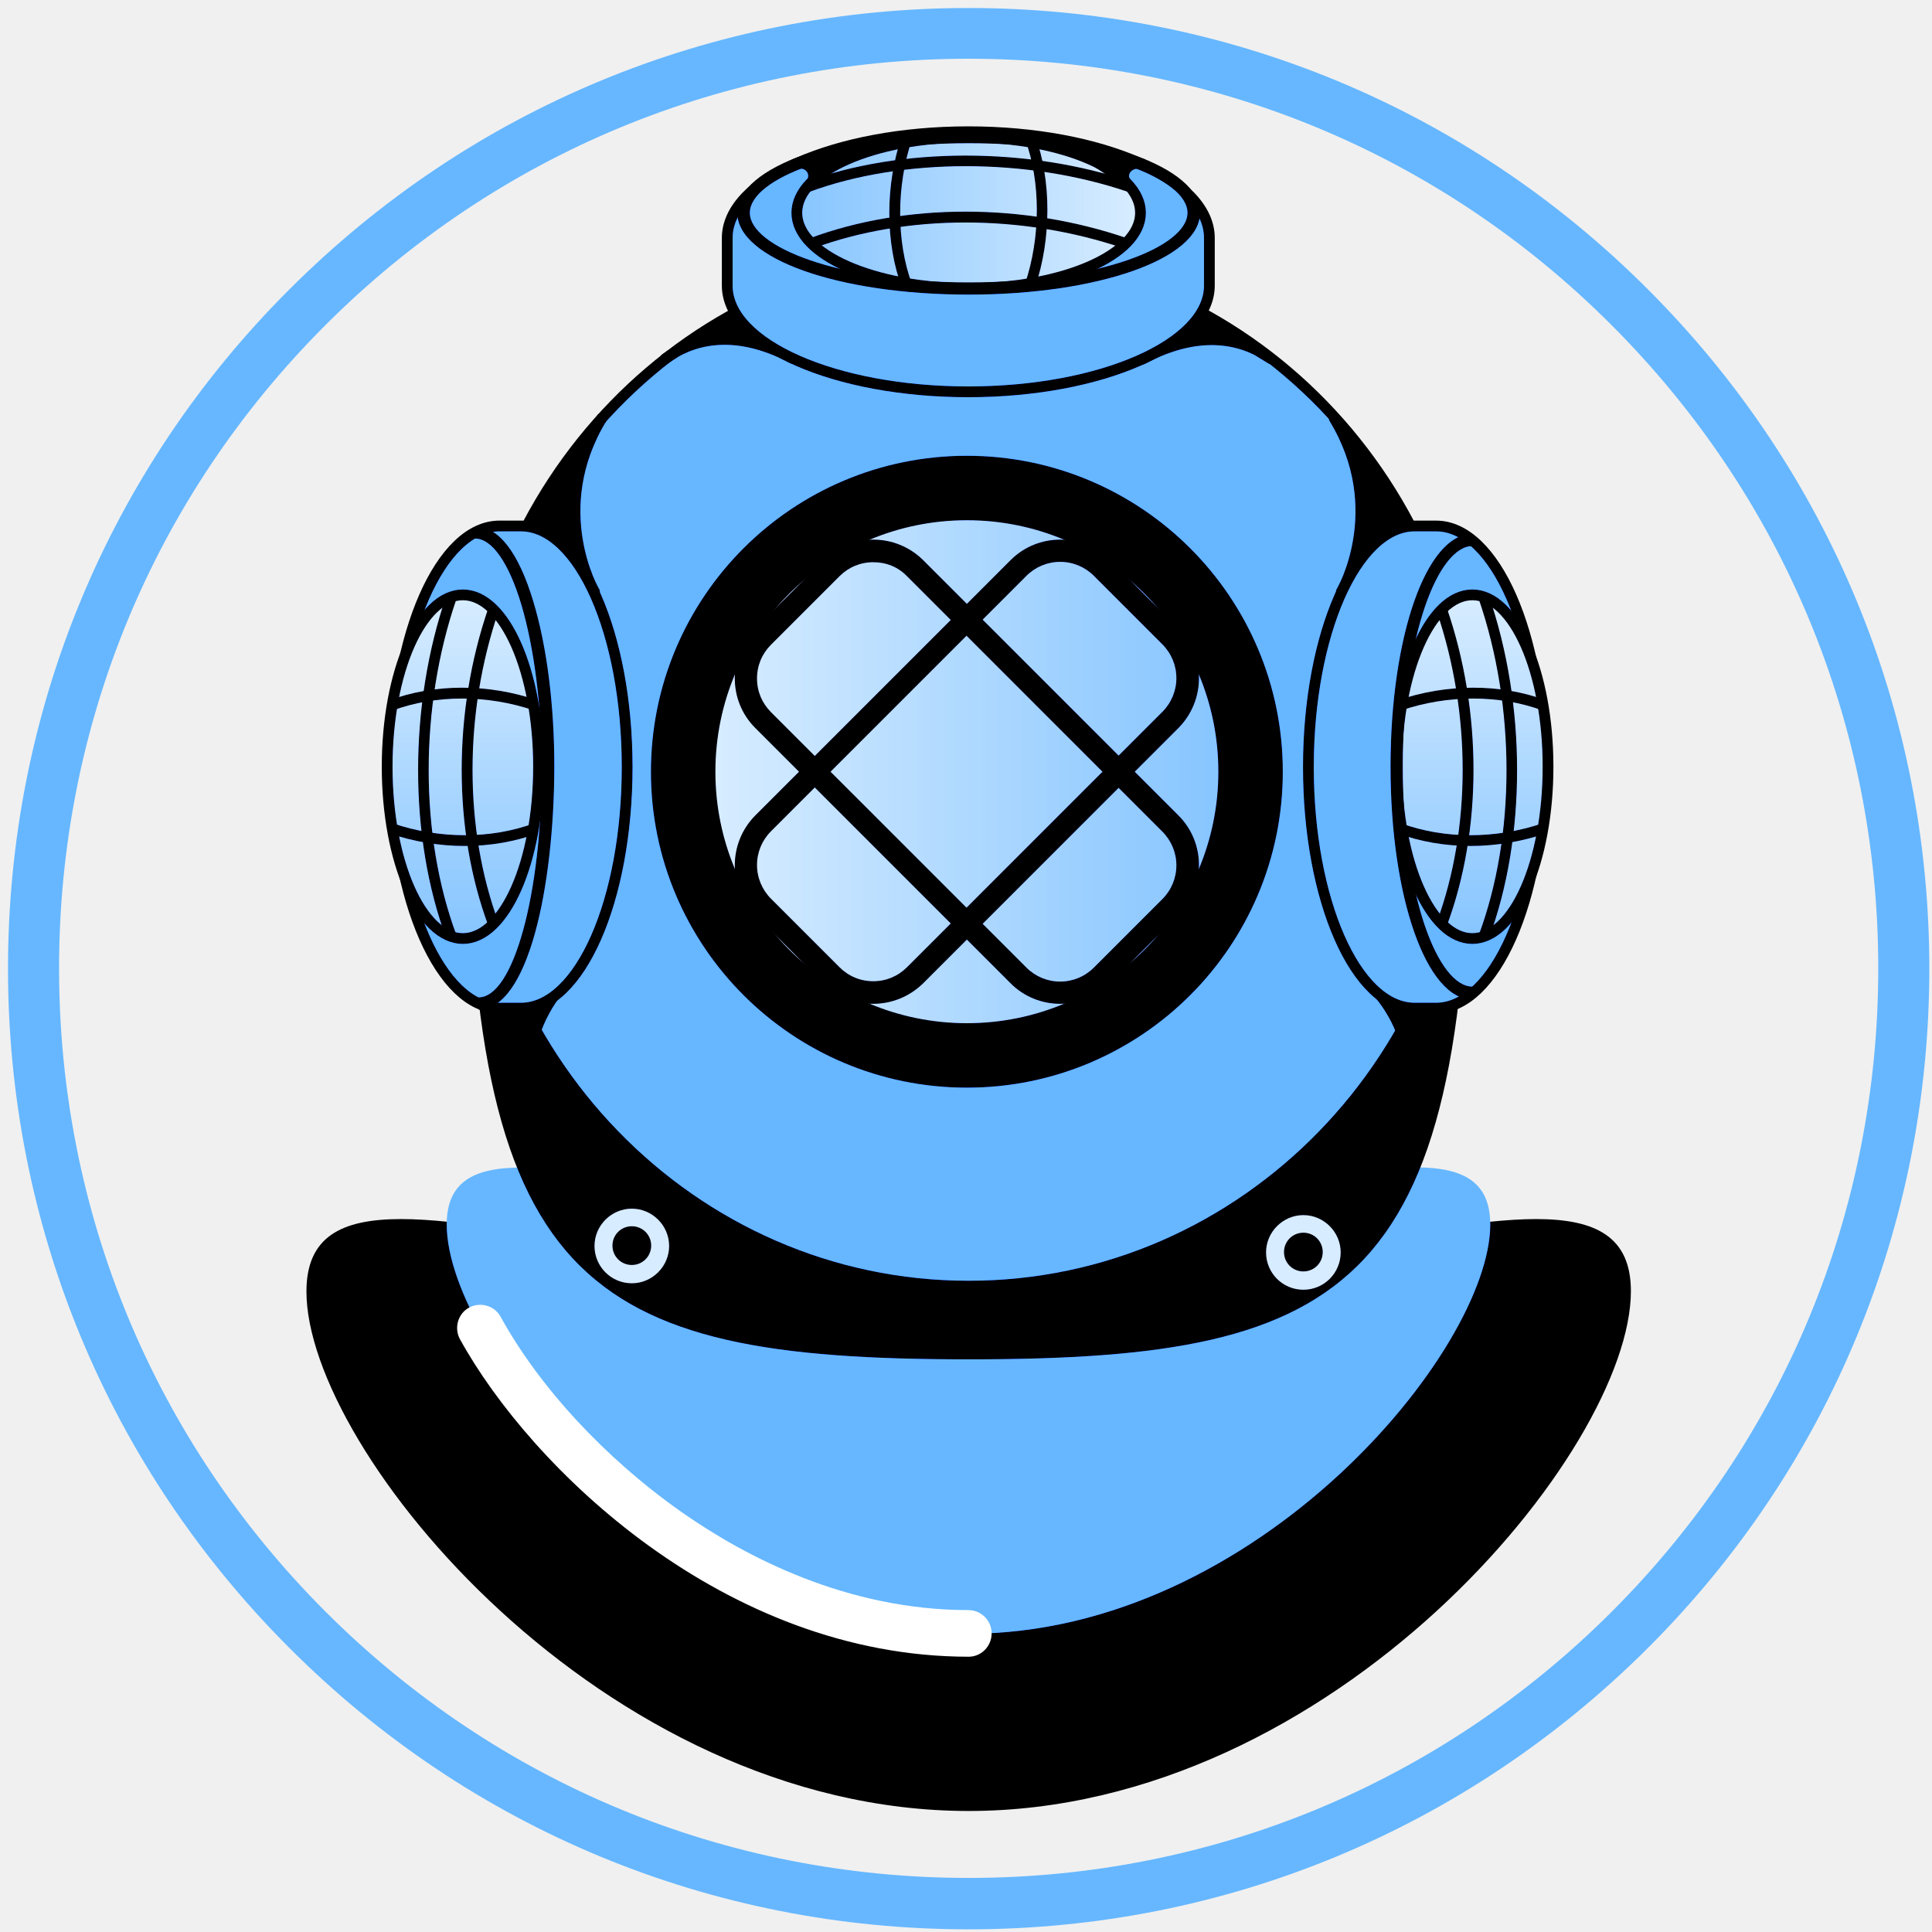
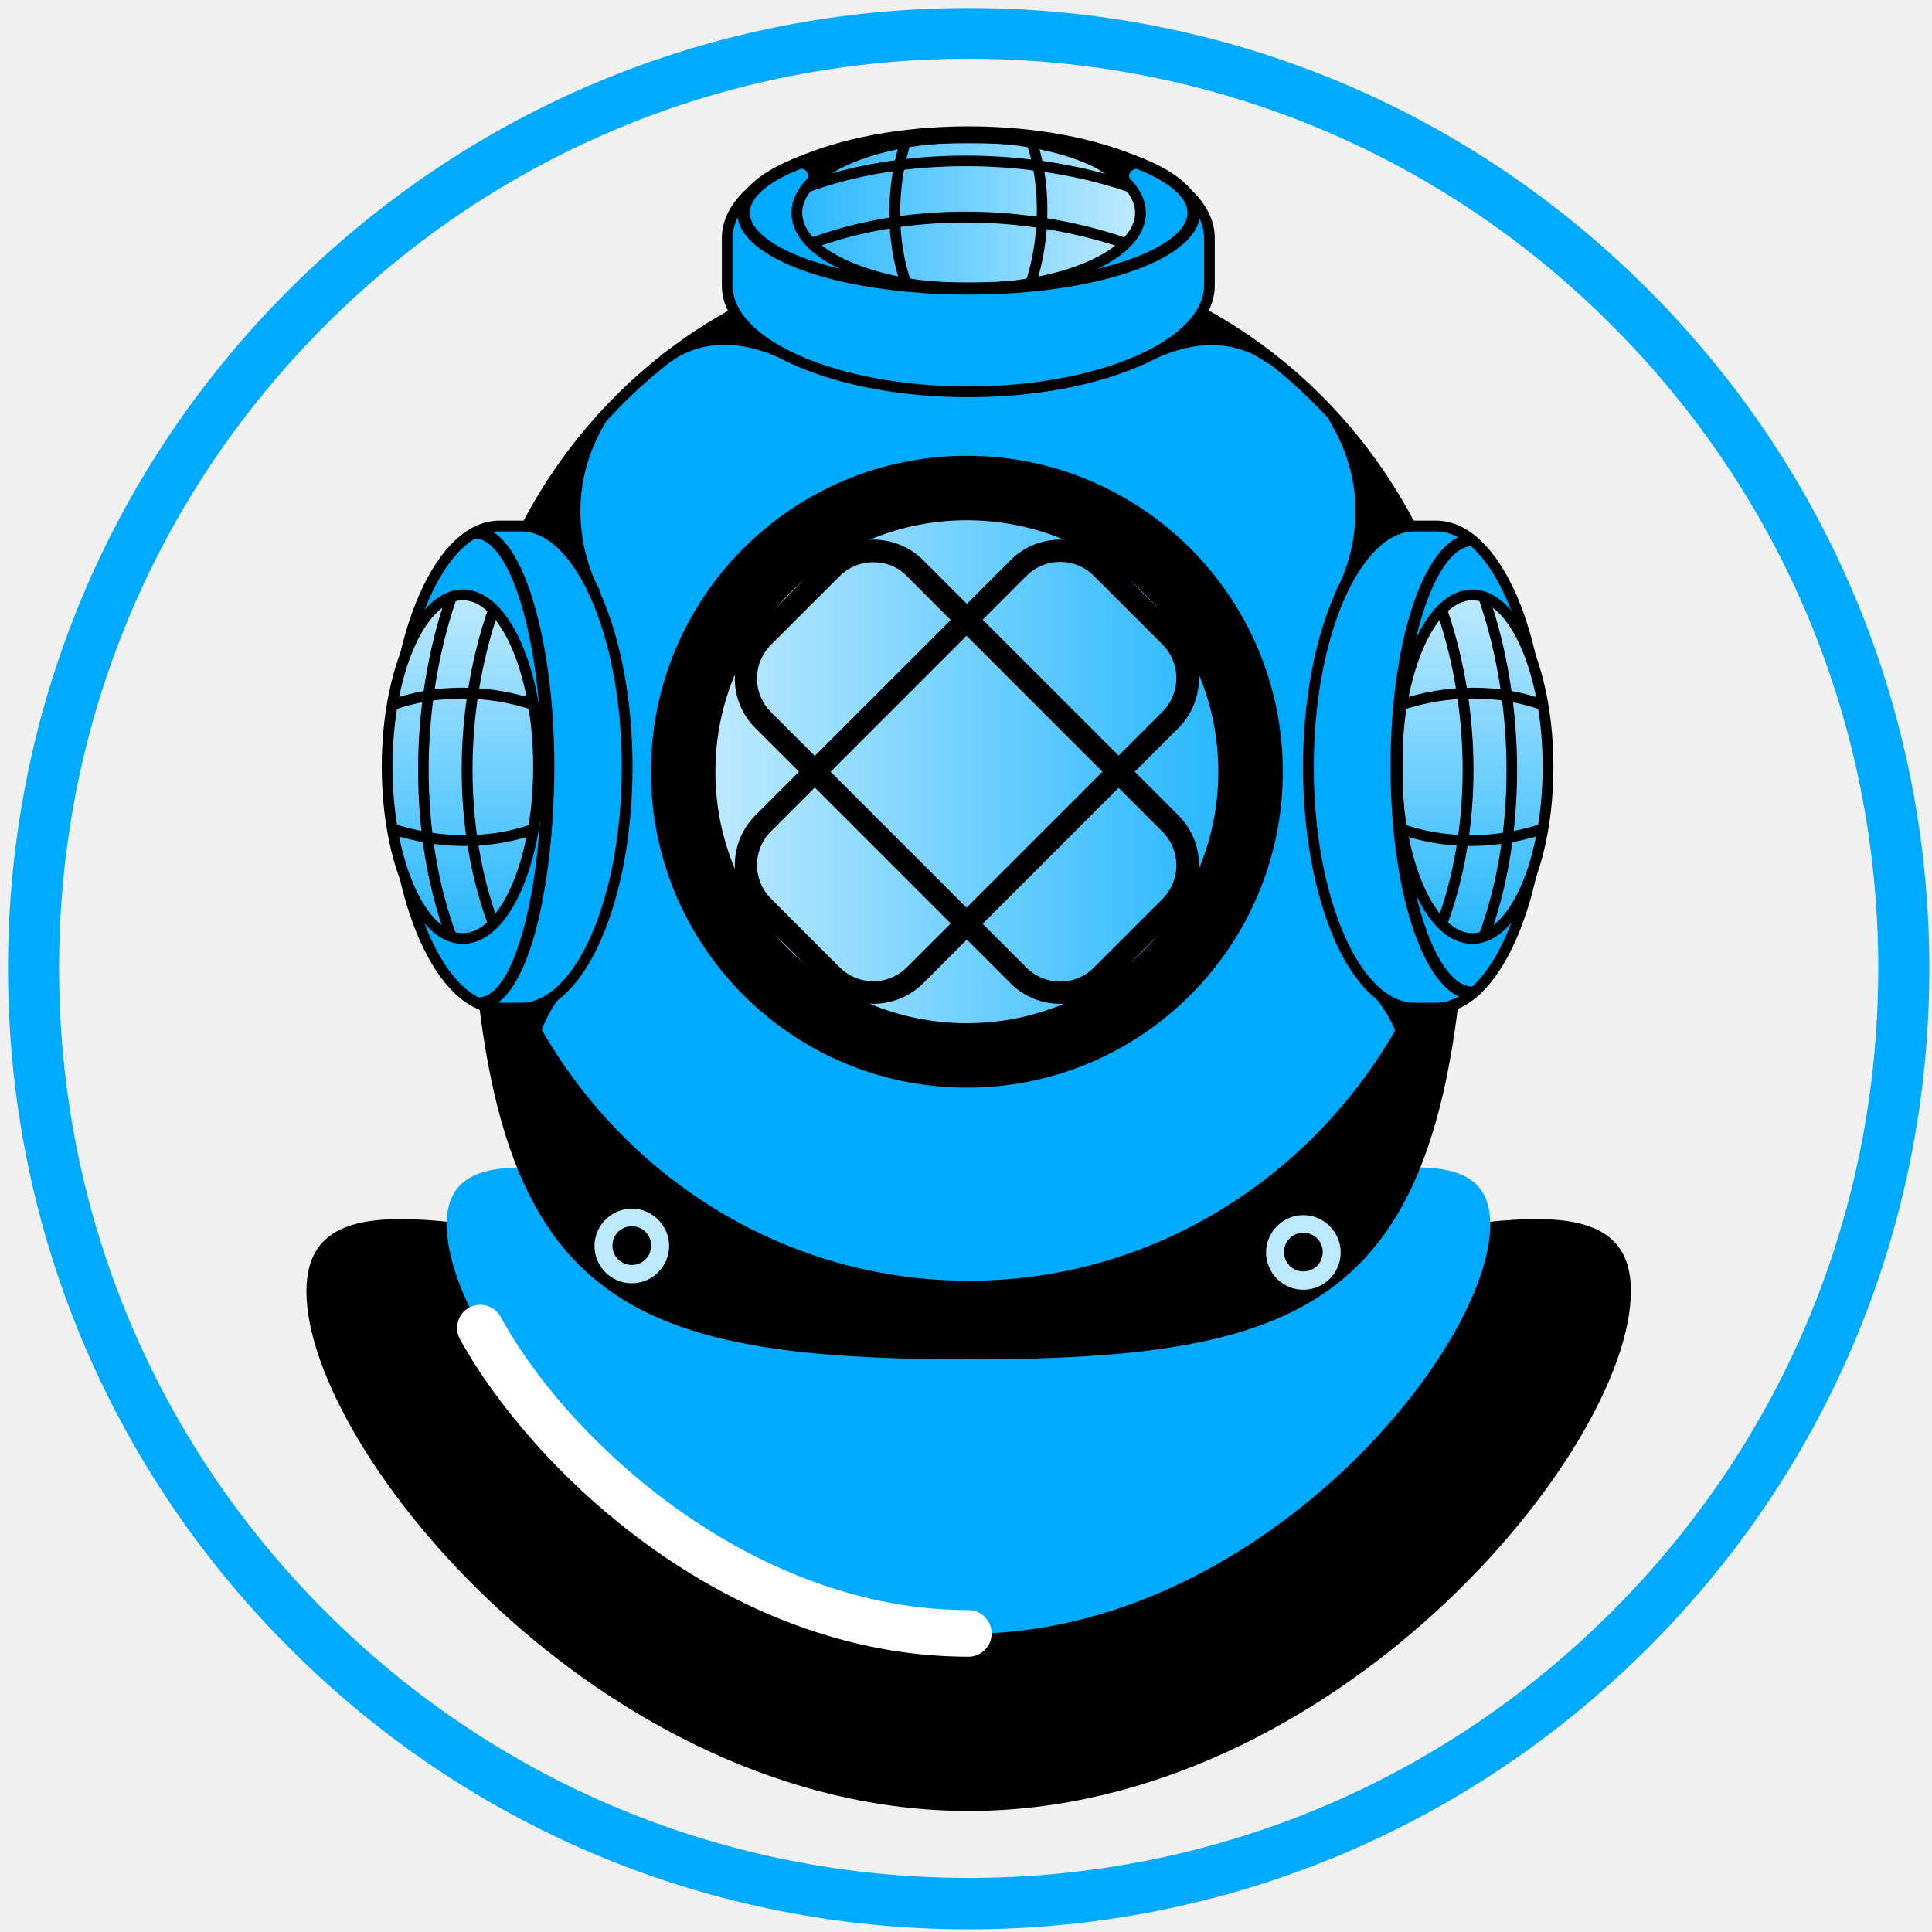
- <svg xmlns="http://www.w3.org/2000/svg" viewBox="0 0 1417.3 1417.3" style="enable-background:new 0 0 1417.3 1417.3" xml:space="preserve">
-   <defs>
-     <linearGradient id="c" gradientUnits="userSpaceOnUse" x1="221.06" y1="1266.04" x2="316.775" y2="1266.04" gradientTransform="rotate(179.899 496.251 848.76) scale(1.09098)">
-       <stop offset="0" style="stop-color:#ffeabd" />
-       <stop offset="1" style="stop-color:#ffc027" />
-     </linearGradient>
-     <linearGradient y2="500.892" x2="772.494" y1="500.892" x1="629.244" gradientUnits="userSpaceOnUse" id="f" gradientTransform="translate(-66.042 -60.229) scale(1.09098)">
-       <stop style="stop-color:#ffeabd" offset="0" />
-       <stop style="stop-color:#ffc027" offset="1" />
-     </linearGradient>
-     <filter style="color-interpolation-filters:sRGB" id="b" x="0" y="-.003" width="1" height="1.003">
-       <feColorMatrix type="hueRotate" values="180" result="color1" />
-       <feColorMatrix type="saturate" values="1" result="color2" />
-     </filter>
-     <filter style="color-interpolation-filters:sRGB" id="a" x="0" y="0" width="1" height="1">
-       <feColorMatrix type="hueRotate" values="180" result="color1" />
-       <feColorMatrix type="saturate" values="1" result="color2" />
-     </filter>
-   </defs>
-   <g style="filter:url(#a)">
-     <path class="st0" d="M701.4 835.3c-76.9 0-149.2-29.9-203.5-84.3-54.4-54.4-84.3-126.7-84.3-203.5s29.9-149.2 84.3-203.5c54.4-54.4 126.7-84.3 203.5-84.3s149.2 29.9 203.5 84.3c54.4 54.4 84.3 126.7 84.3 203.5S959.3 696.7 904.9 751c-54.4 54.3-126.7 84.3-203.5 84.3zm0-560.4c-72.8 0-141.2 28.3-192.7 79.8s-79.8 119.9-79.8 192.7c0 72.8 28.3 141.2 79.8 192.7s119.9 79.8 192.7 79.8c72.8 0 141.2-28.3 192.7-79.8s79.8-119.9 79.8-192.7c0-72.8-28.4-141.2-79.9-192.7-51.4-51.5-119.9-79.8-192.6-79.8z" style="fill:#ffae00" transform="translate(-1006.921 -630.064) scale(2.44871)" />
-   </g>
-   <g transform="translate(-975.933 -606.787) scale(2.4122)" style="filter:url(#b)">
-     <path d="M699.171 800.336c-65.568 0-116.625-37.857-141.172-60.331-34.366-31.53-58.368-70.914-58.368-95.788 0-14.183 8.073-20.183 27.056-20.183 14.292 0 33.712 3.382 56.186 7.418 32.511 5.673 72.986 12.874 116.407 12.874s83.897-7.091 116.408-12.874c22.474-3.927 41.894-7.418 56.186-7.418 18.983 0 27.056 6 27.056 20.183 0 24.874-24.002 64.259-58.368 95.788-24.765 22.583-75.823 60.331-141.39 60.331z" />
-     <path d="M871.764 625.888c8.946 0 15.165 1.31 19.202 4.146 4.036 2.837 6 7.31 6 14.183 0 19.965-18.11 58.04-57.822 94.479-24.329 22.365-74.95 59.894-139.973 59.894-65.022 0-115.644-37.53-139.972-59.894-39.712-36.44-57.822-74.514-57.822-94.48 0-6.872 1.854-11.345 6-14.182 4.037-2.837 10.255-4.146 19.201-4.146 14.074 0 33.493 3.382 55.859 7.31 32.62 5.782 73.204 12.873 116.734 12.873s84.115-7.09 116.735-12.873c22.365-3.928 41.676-7.31 55.858-7.31m0-3.6c-35.238 0-99.388 20.183-172.593 20.183s-137.354-20.183-172.593-20.183c-18.328 0-28.802 5.455-28.802 22.038 0 48.44 90.225 157.974 201.395 157.974 111.171 0 201.395-109.644 201.395-158.083 0-16.474-10.582-21.929-28.802-21.929z" />
-     <path style="fill:#ffae00;stroke-width:1.091" d="M857.798 623.924c0 38.184-71.023 124.48-158.737 124.48-87.715 0-158.629-86.405-158.629-124.48s71.023-1.419 158.738-1.419 158.628-36.766 158.628 1.419z" class="st0" />
-     <path style="fill:#fff" d="M701.4 747.6c-68.2 0-122.2-52.9-141.8-88.5-1.7-3.1-.6-7.1 2.5-8.8 3.1-1.7 7.1-.6 8.8 2.5 10.9 19.8 29.3 39.6 50.5 54.5 17.7 12.4 46 27.3 79.9 27.3 3.6 0 6.5 2.9 6.5 6.5s-2.9 6.5-6.4 6.5z" transform="translate(-66.042 -60.229) scale(1.09098)" />
-     <path d="M699.171 663.309c-32.838 0-55.421-1.855-73.204-5.891-20.293-4.692-34.912-12.438-46.04-24.33-22.365-24.11-31.53-66.876-31.53-147.39 0-85.643 67.642-155.356 150.774-155.356 83.133 0 150.774 69.713 150.774 155.355 0 80.515-9.164 123.281-31.53 147.392-23.346 25.201-62.95 30.22-119.244 30.22z" />
-     <path d="M699.171 331.978c39.821 0 77.242 15.929 105.389 44.949 28.147 29.02 43.748 67.64 43.748 108.661 0 80.078-8.946 122.517-31.093 146.3-10.8 11.674-25.201 19.311-45.166 23.893-17.674 4.037-40.148 5.891-72.878 5.891s-55.203-1.854-72.877-5.89c-19.965-4.583-34.366-12.22-45.167-23.893-22.037-23.784-31.093-66.223-31.093-146.3 0-41.022 15.492-79.642 43.749-108.662 28.038-28.911 65.568-44.949 105.388-44.949m0-3.273c-84.223 0-152.41 70.26-152.41 156.992 0 156.992 34.366 179.248 152.41 179.248s152.41-22.256 152.41-179.248c0-86.733-68.295-156.992-152.41-156.992z" />
-     <ellipse style="fill:#ffae00;stroke:#000;stroke-width:3.273;stroke-linecap:round;stroke-linejoin:round;stroke-miterlimit:10" ry="156.992" rx="152.41" cy="485.697" cx="699.17" class="st2" />
-     <path style="stroke:#000;stroke-width:3.273;stroke-linecap:round;stroke-linejoin:round;stroke-miterlimit:10" d="M606.873 360.67c6.982-5.127 19.856-10.145 38.839-.108l-15.492-14.729zM791.14 360.67c-6.983-5.127-20.184-10.036-39.167.11l14.838-14.947z" class="st3" />
-     <path style="fill:#ffae00;stroke:#000;stroke-width:3.273;stroke-linecap:round;stroke-linejoin:round;stroke-miterlimit:10" d="M772.374 323.905c0-17.892-32.838-32.293-73.313-32.293-40.476 0-73.314 14.51-73.314 32.293v14.51c0 17.892 32.838 32.293 73.314 32.293 40.475 0 73.313-14.51 73.313-32.293v-14.51z" class="st2" />
-     <path style="fill:#ffeabd" d="M607.5 643.5c-5.8 0-10.4-4.7-10.4-10.4s4.7-10.4 10.4-10.4 10.4 4.7 10.4 10.4-4.7 10.4-10.4 10.4zm0-15.9c-3 0-5.4 2.4-5.4 5.4 0 3 2.4 5.4 5.4 5.4 3 0 5.4-2.4 5.4-5.4 0-3-2.4-5.4-5.4-5.4zM794.7 645.3c-5.8 0-10.4-4.7-10.4-10.4s4.7-10.4 10.4-10.4 10.4 4.7 10.4 10.4-4.6 10.4-10.4 10.4zm0-15.9c-3 0-5.4 2.4-5.4 5.4 0 3 2.4 5.4 5.4 5.4 3 0 5.4-2.4 5.4-5.4 0-3-2.4-5.4-5.4-5.4z" class="st4" transform="translate(-66.042 -60.229) scale(1.09098)" />
-     <ellipse style="fill:url(#c);stroke:#000;stroke-width:3.273;stroke-miterlimit:10" ry="23.02" rx="52.258" cy="316.268" cx="699.17" />
-     <path d="M699.171 341.143c-39.493 0-70.368-10.91-70.368-24.875s30.875-24.874 70.368-24.874 70.369 10.91 70.369 24.874-30.984 24.875-70.369 24.875zm0-46.04c-39.82 0-66.55 10.91-66.55 21.165 0 10.255 26.73 21.165 66.55 21.165s66.55-10.91 66.55-21.165c0-10.255-26.729-21.165-66.55-21.165z" />
-     <path d="M746.302 327.069c-30.766-10.474-66.005-10.474-94.37 0l-1.091-3.055c29.02-10.8 65.131-10.8 96.552 0zM747.72 309.94c-30.657-10.473-68.732-10.473-97.097 0l-1.091-3.054c28.91-10.692 67.968-10.692 99.279 0z" />
-     <path d="M678.88 339.07c-5.128-13.747-5.128-31.42 0-46.258l3.054 1.091c-4.8 14.183-4.8 31.093 0 44.076zM719.355 338.96l-3.055-1.09c4.8-14.183 4.8-31.093 0-44.076l3.055-1.091c5.018 13.746 5.018 31.42 0 46.258z" />
-     <path style="stroke:#000;stroke-width:3.273;stroke-linecap:round;stroke-linejoin:round;stroke-miterlimit:10" d="M587.563 378.78c.327-.545-21.82 33.167-21.82 33.167l19.638 19.528c-.11 0-14.62-25.092 2.182-52.694zM810.34 378.78c-.327-.545 21.82 33.167 21.82 33.167l-19.638 19.528c.11 0 14.62-25.092-2.181-52.694zM574.471 552.574c-6.219 7.527-11.455 20.51-6.982 27.929l-11.783-18.11s-.218-16.474.546-16.474c.763 0 18.219 6.655 18.219 6.655zM824.087 553.883c6.218 7.528 11.128 19.092 6.655 26.62l11.782-18.11s.219-16.474-.545-16.474-17.892 7.964-17.892 7.964z" class="st3" />
-     <g transform="translate(-66.042 -60.229) scale(1.09098)">
-       <path style="fill:#ffae00;stroke:#000;stroke-width:3;stroke-linecap:round;stroke-linejoin:round;stroke-miterlimit:10" d="M570.6 432.4c-16.4 0-29.6 30.1-29.6 67.2s13.3 67.2 29.6 67.2h6c16.4 0 29.6-30.1 29.6-67.2s-13.3-67.2-29.6-67.2h-6z" class="st2" />
-       <linearGradient gradientTransform="rotate(90 -1315.372 2755.511)" y2="879.72" x2="-3523.486" y1="879.72" x1="-3619.201" gradientUnits="userSpaceOnUse" id="d">
-         <stop style="stop-color:#ffeabd" offset="0" />
-         <stop style="stop-color:#ffc027" offset="1" />
+ <svg xmlns="http://www.w3.org/2000/svg" width="288" height="288">
+   <svg width="288" height="288" enable-background="new 0 0 1417.3 1417.3" viewBox="0 0 1417.3 1417.3">
+     <defs>
+       <linearGradient id="a" x1="221.06" x2="316.775" y1="1266.04" y2="1266.04" gradientTransform="rotate(179.899 496.251 848.76) scale(1.09098)" gradientUnits="userSpaceOnUse">
+         <stop class="stopColorffeabd svgShape" offset="0" stop-color="#bde9ff" />
+         <stop class="stopColorffc027 svgShape" offset="1" stop-color="#27b7ff" />
      </linearGradient>
-       <ellipse ry="47.9" rx="21.1" cy="499.5" cx="560.4" style="fill:url(#d);stroke:#000;stroke-width:3;stroke-miterlimit:10" />
-       <path d="M564.8 567.2v-3.4c9.7 0 17.6-28.8 17.6-64.2 0-16.7-2.1-33.2-5.7-45.3-3.5-11.7-8.2-18.4-12.9-18.4v-3.4c6.5 0 12.1 7.2 16.2 20.8 3.8 12.5 5.9 28.9 5.9 46.3-.1 33.5-7.3 67.6-21.1 67.6z" />
-       <path d="M567.5 543.8c-9.9-26.6-9.9-59.7 0-88.5l2.8 1c-9.6 28.2-9.6 60.5 0 86.5z" />
-       <path d="M555.8 547.4c-10.5-28.3-10.5-65 0-95.6l2.8 1c-10.3 30-10.3 65.9 0 93.6z" />
-       <path d="M560.9 521.6c-7 0-14.2-1.2-21-3.5l1-2.8c13 4.4 27.3 4.4 39.3 0l1 2.8c-6.3 2.3-13.2 3.5-20.3 3.5zM580.2 483.8c-13-4.4-27.3-4.4-39.3 0l-1-2.8c12.6-4.7 27.7-4.7 41.3 0z" />
+       <linearGradient id="d" x1="629.244" x2="772.494" y1="500.892" y2="500.892" gradientTransform="translate(-66.042 -60.229) scale(1.09098)" gradientUnits="userSpaceOnUse">
+         <stop class="stopColorffeabd svgShape" offset="0" stop-color="#bde9ff" />
+         <stop class="stopColorffc027 svgShape" offset="1" stop-color="#27b7ff" />
+       </linearGradient>
+     </defs>
+     <path fill="#0af" d="M701.4 835.3c-76.9 0-149.2-29.9-203.5-84.3-54.4-54.4-84.3-126.7-84.3-203.5s29.9-149.2 84.3-203.5c54.4-54.4 126.7-84.3 203.5-84.3s149.2 29.9 203.5 84.3c54.4 54.4 84.3 126.7 84.3 203.5S959.3 696.7 904.9 751c-54.4 54.3-126.7 84.3-203.5 84.3zm0-560.4c-72.8 0-141.2 28.3-192.7 79.8s-79.8 119.9-79.8 192.7c0 72.8 28.3 141.2 79.8 192.7s119.9 79.8 192.7 79.8c72.8 0 141.2-28.3 192.7-79.8s79.8-119.9 79.8-192.7c0-72.8-28.4-141.2-79.9-192.7-51.4-51.5-119.9-79.8-192.6-79.8z" class="st0 colorffae00 svgShape" transform="translate(-1006.921 -630.064) scale(2.44871)" />
+     <g class="color000 svgShape" transform="translate(-975.933 -606.787) scale(2.4122)">
+       <g class="color000 svgShape" transform="translate(-66.042 -60.229) scale(1.09098)">
+         <path d="M701.4 788.8c-60.1 0-106.9-34.7-129.4-55.3-31.5-28.9-53.5-65-53.5-87.8 0-13 7.4-18.5 24.8-18.5 13.1 0 30.9 3.1 51.5 6.8 29.8 5.2 66.9 11.8 106.7 11.8s76.9-6.5 106.7-11.8c20.6-3.6 38.4-6.8 51.5-6.8 17.4 0 24.8 5.5 24.8 18.5 0 22.8-22 58.9-53.5 87.8-22.7 20.7-69.5 55.3-129.6 55.3z" class="color000 svgShape" />
+         <path d="M859.6 628.9c8.2 0 13.9 1.2 17.6 3.8 3.7 2.6 5.5 6.7 5.5 13 0 18.3-16.6 53.2-53 86.6-22.3 20.5-68.7 54.9-128.3 54.9-59.6 0-106-34.4-128.3-54.9-36.4-33.4-53-68.3-53-86.6 0-6.3 1.7-10.4 5.5-13 3.7-2.6 9.4-3.8 17.6-3.8 12.9 0 30.7 3.1 51.2 6.7 29.9 5.3 67.1 11.8 107 11.8 39.9 0 77.1-6.5 107-11.8 20.5-3.6 38.2-6.7 51.2-6.7m0-3.3c-32.3 0-91.1 18.5-158.2 18.5s-125.9-18.5-158.2-18.5c-16.8 0-26.4 5-26.4 20.2 0 44.4 82.7 144.8 184.6 144.8 101.9 0 184.6-100.5 184.6-144.9 0-15.1-9.7-20.1-26.4-20.1z" class="color000 svgShape" />
+       </g>
+       <path fill="#0af" d="M857.798 623.924c0 38.184-71.023 124.48-158.737 124.48-87.715 0-158.629-86.405-158.629-124.48s71.023-1.419 158.738-1.419 158.628-36.766 158.628 1.419z" class="st0 colorffae00 svgShape" />
+       <path fill="#fff" d="M701.4 747.6c-68.2 0-122.2-52.9-141.8-88.5-1.7-3.1-.6-7.1 2.5-8.8 3.1-1.7 7.1-.6 8.8 2.5 10.9 19.8 29.3 39.6 50.5 54.5 17.7 12.4 46 27.3 79.9 27.3 3.6 0 6.5 2.9 6.5 6.5s-2.9 6.5-6.4 6.5z" class="colorfff svgShape" transform="translate(-66.042 -60.229) scale(1.09098)" />
+       <g class="color000 svgShape" transform="translate(-66.042 -60.229) scale(1.09098)">
+         <path d="M701.4 663.2c-30.1 0-50.8-1.7-67.1-5.4-18.6-4.3-32-11.4-42.2-22.3-20.5-22.1-28.9-61.3-28.9-135.1 0-78.5 62-142.4 138.2-142.4 76.2 0 138.2 63.9 138.2 142.4 0 73.8-8.4 113-28.9 135.1-21.4 23.1-57.7 27.7-109.3 27.7z" class="color000 svgShape" />
+         <path d="M701.4 359.5c36.5 0 70.8 14.6 96.6 41.2 25.8 26.6 40.1 62 40.1 99.6 0 73.4-8.2 112.3-28.5 134.1-9.9 10.7-23.1 17.7-41.4 21.9-16.2 3.7-36.8 5.4-66.8 5.4s-50.6-1.7-66.8-5.4c-18.3-4.2-31.5-11.2-41.4-21.9-20.2-21.8-28.5-60.7-28.5-134.1 0-37.6 14.2-73 40.1-99.6 25.7-26.5 60.1-41.2 96.6-41.2m0-3c-77.2 0-139.7 64.4-139.7 143.9 0 143.9 31.5 164.3 139.7 164.3 108.2 0 139.7-20.4 139.7-164.3 0-79.5-62.6-143.9-139.7-143.9z" class="color000 svgShape" />
+       </g>
+       <ellipse cx="699.17" cy="485.697" fill="#0af" stroke="#000" stroke-linecap="round" stroke-linejoin="round" stroke-miterlimit="10" stroke-width="3.273" class="st2 colorffae00 svgShape colorStroke000 svgStroke" rx="152.41" ry="156.992" />
+       <path stroke="#000" stroke-linecap="round" stroke-linejoin="round" stroke-miterlimit="10" stroke-width="3.273" d="M606.873 360.67c6.982-5.127 19.856-10.145 38.839-.108l-15.492-14.729zM791.14 360.67c-6.983-5.127-20.184-10.036-39.167.11l14.838-14.947z" class="st3 colorStroke000 svgStroke" />
+       <path fill="#0af" stroke="#000" stroke-linecap="round" stroke-linejoin="round" stroke-miterlimit="10" stroke-width="3.273" d="M772.374 323.905c0-17.892-32.838-32.293-73.313-32.293-40.476 0-73.314 14.51-73.314 32.293v14.51c0 17.892 32.838 32.293 73.314 32.293 40.475 0 73.313-14.51 73.313-32.293v-14.51z" class="st2 colorffae00 svgShape colorStroke000 svgStroke" />
+       <path fill="#bde9ff" d="M607.5 643.5c-5.8 0-10.4-4.7-10.4-10.4s4.7-10.4 10.4-10.4 10.4 4.7 10.4 10.4-4.7 10.4-10.4 10.4zm0-15.9c-3 0-5.4 2.4-5.4 5.4 0 3 2.4 5.4 5.4 5.4 3 0 5.4-2.4 5.4-5.4 0-3-2.4-5.4-5.4-5.4zM794.7 645.3c-5.8 0-10.4-4.7-10.4-10.4s4.7-10.4 10.4-10.4 10.4 4.7 10.4 10.4-4.6 10.4-10.4 10.4zm0-15.9c-3 0-5.4 2.4-5.4 5.4 0 3 2.4 5.4 5.4 5.4 3 0 5.4-2.4 5.4-5.4 0-3-2.4-5.4-5.4-5.4z" class="st4 colorffeabd svgShape" transform="translate(-66.042 -60.229) scale(1.09098)" />
+       <ellipse cx="699.17" cy="316.268" fill="url(#a)" stroke="#000" stroke-miterlimit="10" stroke-width="3.273" class="colorStroke000 svgStroke" rx="52.258" ry="23.02" />
+       <path d="M701.4 367.9c-36.2 0-64.5-10-64.5-22.8s28.3-22.8 64.5-22.8 64.5 10 64.5 22.8-28.4 22.8-64.5 22.8zm0-42.2c-36.5 0-61 10-61 19.4 0 9.4 24.5 19.4 61 19.4s61-10 61-19.4c0-9.4-24.5-19.4-61-19.4z" class="color000 svgShape" transform="translate(-66.042 -60.229) scale(1.09098)" />
+       <path d="M744.6 355c-28.2-9.6-60.5-9.6-86.5 0l-1-2.8c26.6-9.9 59.7-9.9 88.5 0zM745.9 339.3c-28.1-9.6-63-9.6-89 0l-1-2.8c26.5-9.8 62.3-9.8 91 0z" class="color000 svgShape" transform="translate(-66.042 -60.229) scale(1.09098)" />
+       <path d="M682.8 366c-4.7-12.6-4.7-28.8 0-42.4l2.8 1c-4.4 13-4.4 28.5 0 40.4zM719.9 365.9l-2.8-1c4.4-13 4.4-28.5 0-40.4l2.8-1c4.6 12.6 4.6 28.8 0 42.4z" class="color000 svgShape" transform="translate(-66.042 -60.229) scale(1.09098)" />
+       <path stroke="#000" stroke-linecap="round" stroke-linejoin="round" stroke-miterlimit="10" stroke-width="3.273" d="M587.563 378.78c.327-.545-21.82 33.167-21.82 33.167l19.638 19.528c-.11 0-14.62-25.092 2.182-52.694zM810.34 378.78c-.327-.545 21.82 33.167 21.82 33.167l-19.638 19.528c.11 0 14.62-25.092-2.181-52.694zM574.471 552.574c-6.219 7.527-11.455 20.51-6.982 27.929l-11.783-18.11s-.218-16.474.546-16.474c.763 0 18.219 6.655 18.219 6.655zM824.087 553.883c6.218 7.528 11.128 19.092 6.655 26.62l11.782-18.11s.219-16.474-.545-16.474-17.892 7.964-17.892 7.964z" class="st3 colorStroke000 svgStroke" />
+       <g class="color000 svgShape" transform="translate(-66.042 -60.229) scale(1.09098)">
+         <path fill="#0af" stroke="#000" stroke-linecap="round" stroke-linejoin="round" stroke-miterlimit="10" stroke-width="3" d="M570.6 432.4c-16.4 0-29.6 30.1-29.6 67.2s13.3 67.2 29.6 67.2h6c16.4 0 29.6-30.1 29.6-67.2s-13.3-67.2-29.6-67.2h-6z" class="st2 colorffae00 svgShape colorStroke000 svgStroke" />
+         <linearGradient id="b" x1="-3619.201" x2="-3523.486" y1="879.72" y2="879.72" gradientTransform="rotate(90 -1315.372 2755.511)" gradientUnits="userSpaceOnUse">
+           <stop class="stopColorffeabd svgShape" offset="0" stop-color="#bde9ff" />
+           <stop class="stopColorffc027 svgShape" offset="1" stop-color="#27b7ff" />
+         </linearGradient>
+         <ellipse cx="560.4" cy="499.5" fill="url(#b)" stroke="#000" stroke-miterlimit="10" stroke-width="3" class="colorStroke000 svgStroke" rx="21.1" ry="47.9" />
+         <path d="M564.8 567.2v-3.4c9.7 0 17.6-28.8 17.6-64.2 0-16.7-2.1-33.2-5.7-45.3-3.5-11.7-8.2-18.4-12.9-18.4v-3.4c6.5 0 12.1 7.2 16.2 20.8 3.8 12.5 5.9 28.9 5.9 46.3-.1 33.5-7.3 67.6-21.1 67.6z" class="color000 svgShape" />
+         <path d="M567.5 543.8c-9.9-26.6-9.9-59.7 0-88.5l2.8 1c-9.6 28.2-9.6 60.5 0 86.5z" class="color000 svgShape" />
+         <path d="M555.8 547.4c-10.5-28.3-10.5-65 0-95.6l2.8 1c-10.3 30-10.3 65.9 0 93.6z" class="color000 svgShape" />
+         <path d="M560.9 521.6c-7 0-14.2-1.2-21-3.5l1-2.8c13 4.4 27.3 4.4 39.3 0l1 2.8c-6.3 2.3-13.2 3.5-20.3 3.5zM580.2 483.8c-13-4.4-27.3-4.4-39.3 0l-1-2.8c12.6-4.7 27.7-4.7 41.3 0z" class="color000 svgShape" />
+       </g>
+       <g class="color000 svgShape" transform="translate(-66.042 -60.229) scale(1.09098)">
+         <path fill="#0af" stroke="#000" stroke-linecap="round" stroke-linejoin="round" stroke-miterlimit="10" stroke-width="3" d="M831.7 432.4c16.4 0 29.6 30.1 29.6 67.2s-13.3 67.2-29.6 67.2h-6c-16.4 0-29.6-30.1-29.6-67.2s13.3-67.2 29.6-67.2h6z" class="st2 colorffae00 svgShape colorStroke000 svgStroke" />
+         <linearGradient id="c" x1="-3619.201" x2="-3523.486" y1="-3300.154" y2="-3300.154" gradientTransform="matrix(0 1 1 0 4141.96 4070.883)" gradientUnits="userSpaceOnUse">
+           <stop class="stopColorffeabd svgShape" offset="0" stop-color="#bde9ff" />
+           <stop class="stopColorffc027 svgShape" offset="1" stop-color="#27b7ff" />
+         </linearGradient>
+         <ellipse cx="841.8" cy="499.5" fill="url(#c)" stroke="#000" stroke-miterlimit="10" stroke-width="3" class="colorStroke000 svgStroke" rx="21.1" ry="47.9" />
+         <path d="M841.8 564.4c-12.8 0-22.8-28.5-22.8-64.9 0-36.4 10-64.9 22.8-64.9v3.4c-9.4 0-19.4 24.7-19.4 61.4s10 61.4 19.4 61.4z" class="color000 svgShape" />
+         <path d="m834.7 543.8-2.8-1c9.6-26 9.6-58.3 0-86.5l2.8-1c9.9 28.8 9.9 61.9 0 88.5z" class="color000 svgShape" />
+         <path d="m846.4 547.4-2.8-1c10.3-27.7 10.3-63.6 0-93.6l2.8-1c10.5 30.6 10.5 67.3 0 95.6z" class="color000 svgShape" />
+         <path d="M841.3 521.6c-7.1 0-14-1.2-20.3-3.5l1-2.8c12 4.4 26.3 4.4 39.3 0l1 2.8c-6.8 2.3-14 3.5-21 3.5zM822 483.8l-1-2.8c13.7-4.7 28.7-4.7 41.3 0l-1 2.8c-12-4.4-26.3-4.4-39.3 0z" class="color000 svgShape" />
+       </g>
+       <path stroke="#000" stroke-linecap="round" stroke-linejoin="round" stroke-miterlimit="10" stroke-width="3.273" d="M646.366 301.43c3.71-1.09 6.11 1.746 5.564 4.364 7.2-7.418 18.874-10.146 18.874-10.146zM751.973 301.43c-3.71-1.09-6.982 2.4-5.127 5.455-8.183-6.327-17.456-11.237-17.456-11.237z" class="st3 colorStroke000 svgStroke" />
+       <circle cx="698.624" cy="486.242" r="91.969" stroke="#000" stroke-miterlimit="10" stroke-width="8.222" class="colorStroke000 svgStroke" />
+       <circle cx="698.624" cy="486.242" r="78.114" fill="url(#d)" stroke="#000" stroke-miterlimit="10" stroke-width="3.273" class="colorStroke000 svgStroke" />
+       <g class="color000 svgShape" transform="translate(-66.042 -60.229) scale(1.09098)">
+         <path d="M726.9 565.6c-5 0-10-1.9-13.8-5.7l-71.2-71.2c-7.6-7.6-7.6-20 0-27.7l19.1-19.1c7.6-7.6 20-7.6 27.7 0l71.2 71.2c7.6 7.6 7.6 20 0 27.7l-19.1 19.1c-3.8 3.8-8.8 5.7-13.9 5.7zm-52.1-123.1c-3.6 0-6.9 1.4-9.4 3.9l-19.1 19.1c-2.5 2.5-3.9 5.8-3.9 9.4 0 3.6 1.4 6.9 3.9 9.4l71.2 71.2c5.2 5.2 13.6 5.2 18.8 0l19.1-19.1c5.2-5.2 5.2-13.6 0-18.8l-71.2-71.2c-2.5-2.6-5.8-3.9-9.4-3.9z" class="color000 svgShape" />
+         <path d="M674.8 565.6c-5 0-10-1.9-13.8-5.7l-19.1-19.1c-7.6-7.6-7.6-20 0-27.7l71.2-71.2c7.6-7.6 20-7.6 27.7 0l19.1 19.1c7.6 7.6 7.6 20 0 27.7l-71.2 71.2c-3.9 3.8-8.9 5.7-13.9 5.7zm-9.4-10.2c2.5 2.5 5.8 3.9 9.4 3.9 3.6 0 6.9-1.4 9.4-3.9l71.2-71.2c5.2-5.2 5.2-13.6 0-18.8l-19.1-19.1c-5.2-5.2-13.6-5.2-18.8 0l-71.2 71.2c-5.2 5.2-5.2 13.6 0 18.8z" class="color000 svgShape" />
+       </g>
    </g>
-     <g transform="translate(-66.042 -60.229) scale(1.09098)">
-       <path style="fill:#ffae00;stroke:#000;stroke-width:3;stroke-linecap:round;stroke-linejoin:round;stroke-miterlimit:10" d="M831.7 432.4c16.4 0 29.6 30.1 29.6 67.2s-13.3 67.2-29.6 67.2h-6c-16.4 0-29.6-30.1-29.6-67.2s13.3-67.2 29.6-67.2h6z" class="st2" />
-       <linearGradient gradientTransform="matrix(0 1 1 0 4141.96 4070.883)" y2="-3300.154" x2="-3523.486" y1="-3300.154" x1="-3619.201" gradientUnits="userSpaceOnUse" id="e">
-         <stop style="stop-color:#ffeabd" offset="0" />
-         <stop style="stop-color:#ffc027" offset="1" />
-       </linearGradient>
-       <ellipse ry="47.9" rx="21.1" cy="499.5" cx="841.8" style="fill:url(#e);stroke:#000;stroke-width:3;stroke-miterlimit:10" />
-       <path d="M841.8 564.4c-12.8 0-22.8-28.5-22.8-64.9 0-36.4 10-64.9 22.8-64.9v3.4c-9.4 0-19.4 24.7-19.4 61.4s10 61.4 19.4 61.4z" />
-       <path d="m834.7 543.8-2.8-1c9.6-26 9.6-58.3 0-86.5l2.8-1c9.9 28.8 9.9 61.9 0 88.5z" />
-       <path d="m846.4 547.4-2.8-1c10.3-27.7 10.3-63.6 0-93.6l2.8-1c10.5 30.6 10.5 67.3 0 95.6z" />
-       <path d="M841.3 521.6c-7.1 0-14-1.2-20.3-3.5l1-2.8c12 4.4 26.3 4.4 39.3 0l1 2.8c-6.8 2.3-14 3.5-21 3.5zM822 483.8l-1-2.8c13.7-4.7 28.7-4.7 41.3 0l-1 2.8c-12-4.4-26.3-4.4-39.3 0z" />
-     </g>
-     <path style="stroke:#000;stroke-width:3.273;stroke-linecap:round;stroke-linejoin:round;stroke-miterlimit:10" d="M646.366 301.43c3.71-1.09 6.11 1.746 5.564 4.364 7.2-7.418 18.874-10.146 18.874-10.146zM751.973 301.43c-3.71-1.09-6.982 2.4-5.127 5.455-8.183-6.327-17.456-11.237-17.456-11.237z" class="st3" />
-     <circle cx="698.624" cy="486.242" r="91.969" style="stroke:#000;stroke-width:8.222;stroke-miterlimit:10" />
-     <circle style="fill:url(#f);stroke:#000;stroke-width:3.273;stroke-miterlimit:10" cx="698.624" cy="486.242" r="78.114" />
-     <g>
-       <path d="M726.991 556.83c-5.455 0-10.91-2.074-15.055-6.22l-77.678-77.677c-8.291-8.292-8.291-21.82 0-30.22l20.838-20.838c8.291-8.291 21.82-8.291 30.22 0l77.678 77.678c8.291 8.291 8.291 21.82 0 30.22l-20.838 20.838c-4.146 4.145-9.6 6.218-15.165 6.218zm-56.84-134.3c-3.927 0-7.527 1.527-10.255 4.254l-20.838 20.838c-2.727 2.728-4.254 6.328-4.254 10.255 0 3.928 1.527 7.528 4.254 10.256l77.678 77.677a14.486 14.486 0 0 0 20.51 0l20.838-20.837a14.486 14.486 0 0 0 0-20.51l-77.677-77.679c-2.728-2.836-6.328-4.254-10.256-4.254z" />
-       <path d="M670.151 556.83c-5.455 0-10.91-2.074-15.055-6.22l-20.838-20.837c-8.291-8.291-8.291-21.82 0-30.22l77.678-77.678c8.291-8.291 21.82-8.291 30.22 0l20.838 20.838c8.291 8.291 8.291 21.82 0 30.22l-77.678 77.678c-4.255 4.145-9.71 6.218-15.165 6.218zM659.896 545.7c2.728 2.728 6.328 4.255 10.255 4.255 3.928 0 7.528-1.527 10.256-4.255l77.677-77.677a14.486 14.486 0 0 0 0-20.51l-20.837-20.839a14.486 14.486 0 0 0-20.51 0l-77.679 77.678a14.486 14.486 0 0 0 0 20.51z" />
-     </g>
-   </g>
+   </svg>
</svg>
